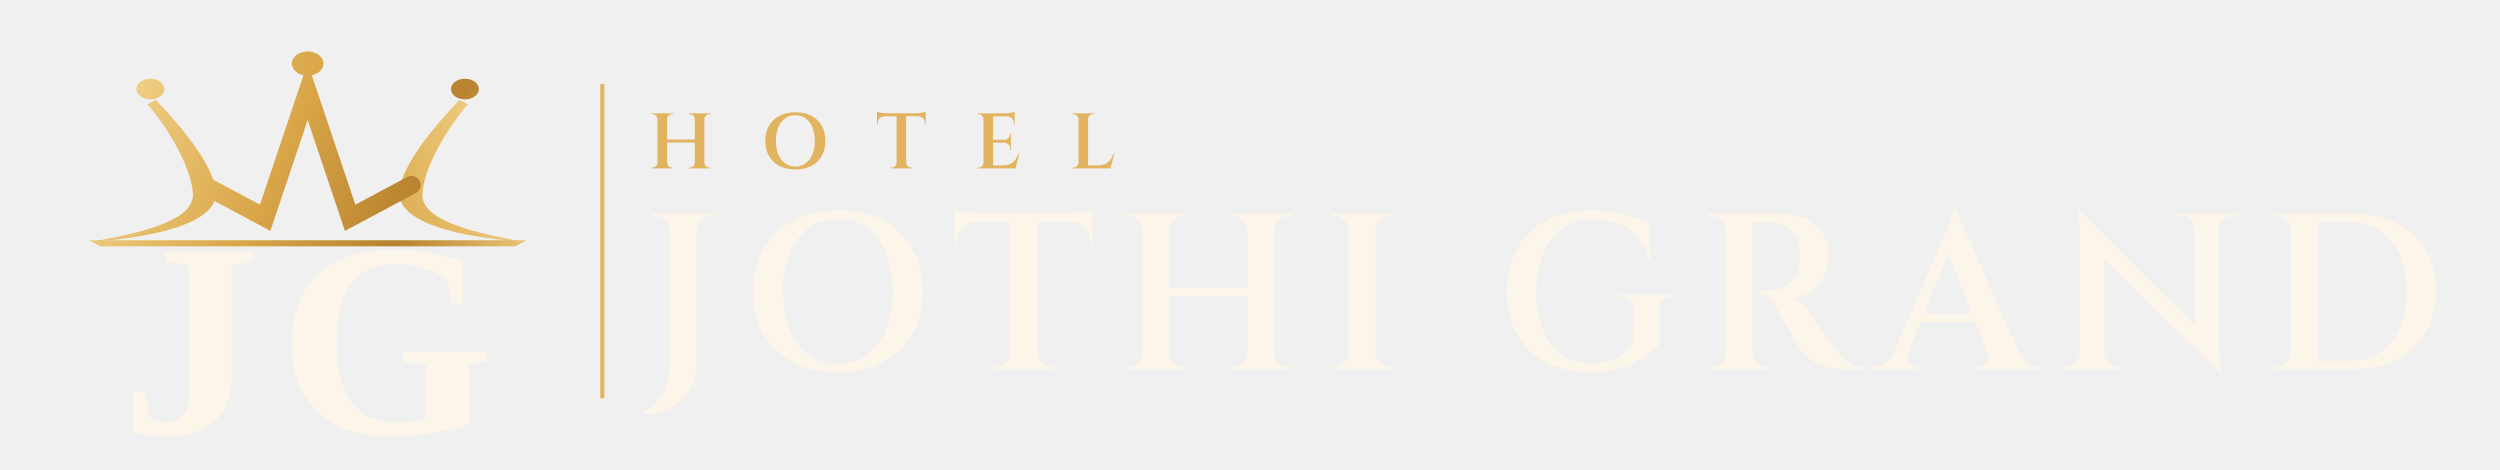
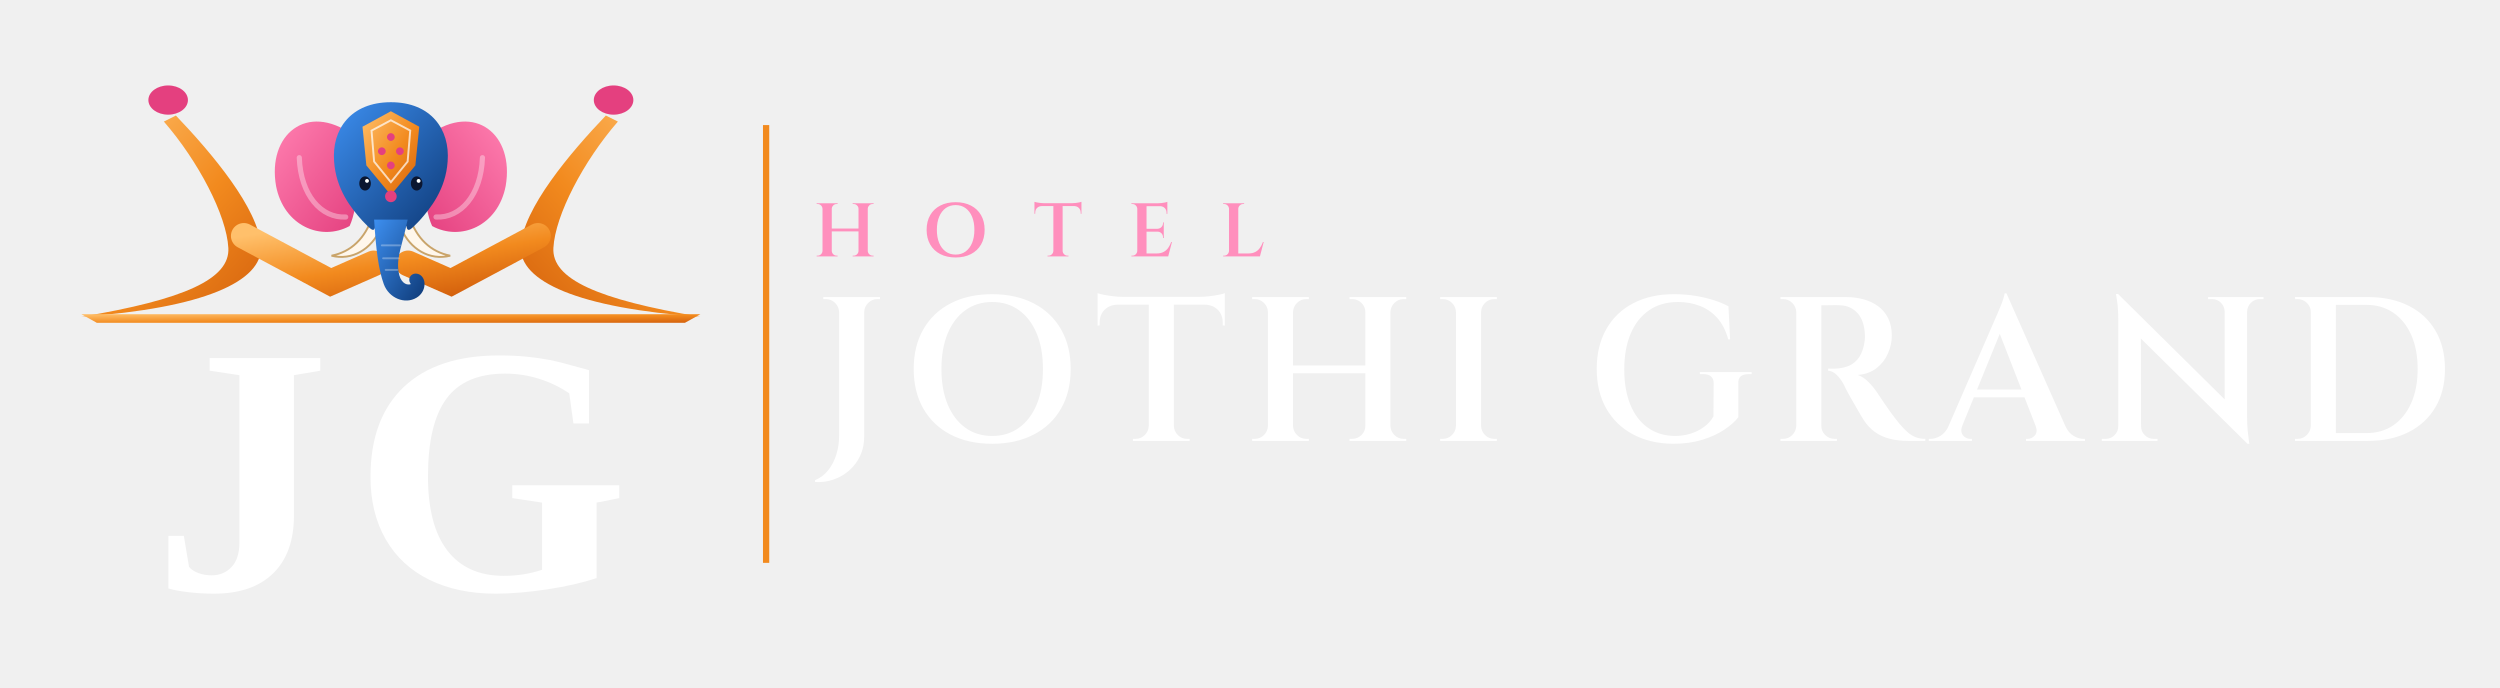
- <svg xmlns="http://www.w3.org/2000/svg" viewBox="0 0 1544 290" width="1544" height="290">
+ <svg xmlns="http://www.w3.org/2000/svg" viewBox="0 0 1599 440" width="1599" height="440">
  <defs>
-     <linearGradient id="gold" gradientUnits="userSpaceOnUse" x1="40" y1="20" x2="760" y2="340">
-       <stop offset="0" stop-color="#f7dc98" />
-       <stop offset=".45" stop-color="#d9a648" />
-       <stop offset=".75" stop-color="#b8822e" />
-       <stop offset="1" stop-color="#e9c578" />
+     <linearGradient id="og" x1="0" y1="0" x2="1" y2="1">
+       <stop offset="0" stop-color="#ffc06b" />
+       <stop offset=".55" stop-color="#f28a1e" />
+       <stop offset="1" stop-color="#d4610d" />
+     </linearGradient>
+     <linearGradient id="pg" x1="0" y1="0" x2="1" y2="1">
+       <stop offset="0" stop-color="#ff7fb0" />
+       <stop offset="1" stop-color="#e4407f" />
+     </linearGradient>
+     <linearGradient id="bg" x1="0" y1="0" x2="1" y2="1">
+       <stop offset="0" stop-color="#3d8ff0" />
+       <stop offset="1" stop-color="#0e3a78" />
+     </linearGradient>
+     <linearGradient id="gold" x1="0" y1="0" x2="1" y2="1">
+       <stop offset="0" stop-color="#fbe3a6" />
+       <stop offset=".5" stop-color="#e0ad4f" />
+       <stop offset="1" stop-color="#b9822c" />
    </linearGradient>
  </defs>
-   <g transform="translate(40 25) scale(.375)">
-     <g fill="url(#gold)">
-       <path d="M150 98C192 142 246 206 249 250C251 291 182 322 40 332C160 312 213 288 211 252C209 214 176 151 136 105Z" />
-       <path d="M150 98C192 142 246 206 249 250C251 291 182 322 40 332C160 312 213 288 211 252C209 214 176 151 136 105Z" transform="translate(800 0) scale(-1 1)" />
-       <path d="M229 238L330 292L400 84L470 292L571 238" fill="none" stroke="url(#gold)" stroke-width="30" stroke-linejoin="miter" stroke-miterlimit="12" stroke-linecap="round" />
-       <ellipse cx="141" cy="80" rx="23" ry="17" />
-       <ellipse cx="659" cy="80" rx="23" ry="17" />
-       <ellipse cx="400" cy="38" rx="26" ry="20" />
-       <path d="M40 329L760 329L742 339L58 339Z" />
+   <g transform="translate(30 20) scale(.55)">
+     <g>
+       <path d="M150 98C192 142 246 206 249 250C251 291 182 322 40 332C160 312 213 288 211 252C209 214 176 151 136 105Z" fill="url(#og)" />
+       <path d="M150 98C192 142 246 206 249 250C251 291 182 322 40 332C160 312 213 288 211 252C209 214 176 151 136 105Z" transform="translate(800 0) scale(-1 1)" fill="url(#og)" />
+       <path d="M229 238L330 292L380 270M420 270L470 292L571 238" fill="none" stroke="url(#og)" stroke-width="30" stroke-linejoin="miter" stroke-miterlimit="12" stroke-linecap="round" />
+       <ellipse cx="141" cy="80" rx="23" ry="17" fill="#e4407f" />
+       <ellipse cx="659" cy="80" rx="23" ry="17" fill="#e4407f" />
+       <path d="M40 329L760 329L742 339L58 339Z" fill="url(#og)" />
    </g>
-     <path d="M112.081 22.148 73.602 16.331V0.0H216.555V16.331L182.55 22.148V203.356Q182.55 251.902 155.705 278.188Q128.859 304.474 79.195 304.474Q62.416 304.474 46.197 302.573Q29.978 300.671 20.358 297.763V229.754H40.268L46.98 269.799Q51.23 274.944 59.06 277.852Q66.89 280.761 76.286 280.761Q91.723 280.761 101.902 270.022Q112.081 259.284 112.081 238.255ZM573.624 284.34Q545.884 293.512 509.195 298.993Q472.506 304.474 443.199 304.474Q394.206 304.474 357.629 286.577Q321.051 268.68 301.253 234.452Q281.454 200.224 281.454 153.468Q281.454 78.076 324.519 37.36Q367.584 -3.356 447.45 -3.356Q466.913 -3.356 482.908 -1.79Q498.904 -0.224 512.774 2.461Q526.644 5.145 563.781 15.66V84.564H543.647L538.277 45.638Q520.604 33.557 499.351 26.846Q478.098 20.134 455.503 20.134Q403.378 20.134 379.553 52.573Q355.727 85.011 355.727 153.02Q355.727 216.331 380.895 248.881Q406.063 281.432 453.714 281.432Q479.664 281.432 503.154 273.602V186.801L464.676 180.984V164.43H602.931V180.984L573.624 186.801Z" fill="#fbf5ea" transform="translate(92.3 348)" />
+     <g transform="translate(250 30) scale(.75)">
+       <g>
+         <path d="M140 120C70 70 8 120 22 200C34 262 92 286 136 262C150 232 152 170 140 120Z" fill="url(#pg)" />
+         <path d="M140 120C70 70 8 120 22 200C34 262 92 286 136 262C150 232 152 170 140 120Z" transform="translate(400 0) scale(-1 1)" fill="url(#pg)" />
+         <path d="M58 156C60 214 92 250 130 248" fill="none" stroke="#fff" stroke-opacity=".35" stroke-width="8" stroke-linecap="round" />
+         <path d="M342 156C340 214 308 250 270 248" fill="none" stroke="#fff" stroke-opacity=".35" stroke-width="8" stroke-linecap="round" />
+         <path d="M172 246C160 282 138 302 108 308C140 316 170 298 184 266Z" fill="#fff7ec" stroke="#c9a46a" stroke-width="3" />
+         <path d="M228 246C240 282 262 302 292 308C260 316 230 298 216 266Z" fill="#fff7ec" stroke="#c9a46a" stroke-width="3" />
+         <path d="M200 70C262 70 292 112 288 162C285 205 262 234 244 254C232 266 226 274 224 262L176 262C174 274 168 266 156 254C138 234 115 205 112 162C108 112 138 70 200 70Z" fill="url(#bg)" />
+         <path d="M174 252C177 300 181 330 189 352C197 374 222 384 240 373C255 364 256 343 244 337C233 332 224 343 231 352C223 355 214 348 212 333C208 310 219 288 226 252Z" fill="url(#bg)" />
+         <path d="M186 292h28M188 312h24M192 330h18" stroke="#fff" stroke-opacity=".3" stroke-width="3" stroke-linecap="round" />
+         <path d="M200 84L244 108L238 168L200 214L162 168L156 108Z" fill="url(#og)" />
+         <path d="M200 98L230 114L226 162L200 194L174 162L170 114Z" fill="none" stroke="#fff" stroke-opacity=".7" stroke-width="3" />
+         <circle cx="200" cy="124" r="6" fill="#e4407f" />
+         <circle cx="186" cy="146" r="6" fill="#e4407f" />
+         <circle cx="214" cy="146" r="6" fill="#e4407f" />
+         <circle cx="200" cy="168" r="6" fill="#e4407f" />
+         <circle cx="200" cy="216" r="9" fill="#e4407f" />
+         <ellipse cx="160" cy="196" rx="9" ry="11" fill="#0b1630" />
+         <ellipse cx="240" cy="196" rx="9" ry="11" fill="#0b1630" />
+         <circle cx="163" cy="192" r="3" fill="#fff" />
+         <circle cx="243" cy="192" r="3" fill="#fff" />
+       </g>
+     </g>
+     <path d="M100.872 19.933 66.242 14.698V0.0H194.899V14.698L164.295 19.933V183.02Q164.295 226.711 140.134 250.369Q115.973 274.027 71.275 274.027Q56.174 274.027 41.577 272.315Q26.98 270.604 18.322 267.987V206.779H36.242L42.282 242.819Q46.107 247.45 53.154 250.067Q60.201 252.685 68.658 252.685Q82.55 252.685 91.711 243.02Q100.872 233.356 100.872 214.43ZM516.262 255.906Q491.295 264.161 458.275 269.094Q425.255 274.027 398.879 274.027Q354.785 274.027 321.866 257.919Q288.946 241.812 271.128 211.007Q253.309 180.201 253.309 138.121Q253.309 70.268 292.067 33.624Q330.826 -3.02 402.705 -3.02Q420.221 -3.02 434.617 -1.611Q449.013 -0.201 461.497 2.215Q473.98 4.631 507.403 14.094V76.107H489.282L484.45 41.074Q468.544 30.201 449.416 24.161Q430.289 18.121 409.953 18.121Q363.04 18.121 341.597 47.315Q320.154 76.51 320.154 137.718Q320.154 194.698 342.805 223.993Q365.456 253.289 408.342 253.289Q431.698 253.289 452.839 246.242V168.121L418.208 162.886V147.987H542.638V162.886L516.262 168.121Z" fill="#ffffff" transform="translate(123.0 380)" />
  </g>
-   <path d="M372 52V246" stroke="#e2b45f" stroke-width="2.5" />
-   <path d="M35.02 0.0V34.0H29.094V0.0ZM11.997 0.0V34.0H6.071V0.0ZM29.531 16.174V18.02H11.511V16.174ZM6.217 30.454V34.0H2.331V33.514Q2.331 33.514 2.647 33.514Q2.963 33.514 2.963 33.514Q4.226 33.514 5.124 32.616Q6.023 31.717 6.071 30.454ZM6.217 3.546H6.071Q6.023 2.283 5.124 1.384Q4.226 0.486 2.963 0.486Q2.963 0.486 2.647 0.486Q2.331 0.486 2.331 0.486V0.0H6.217ZM11.851 30.454H11.997Q12.046 31.717 12.944 32.616Q13.843 33.514 15.106 33.514Q15.106 33.514 15.397 33.514Q15.689 33.514 15.737 33.514V34.0H11.851ZM11.851 3.546V0.0H15.737V0.486Q15.689 0.486 15.397 0.486Q15.106 0.486 15.106 0.486Q13.843 0.486 12.944 1.384Q12.046 2.283 11.997 3.546ZM29.24 30.454V34.0H25.354V33.514Q25.403 33.514 25.694 33.514Q25.986 33.514 25.986 33.514Q27.249 33.514 28.171 32.616Q29.094 31.717 29.094 30.454ZM29.24 3.546H29.094Q29.094 2.283 28.171 1.384Q27.249 0.486 25.986 0.486Q25.986 0.486 25.694 0.486Q25.403 0.486 25.354 0.486V0.0H29.24ZM34.874 30.454H35.02Q35.069 31.717 35.967 32.616Q36.866 33.514 38.129 33.514Q38.129 33.514 38.444 33.514Q38.76 33.514 38.76 33.514V34.0H34.874ZM34.874 3.546V0.0H38.76V0.486Q38.76 0.486 38.444 0.486Q38.129 0.486 38.129 0.486Q36.866 0.486 35.967 1.384Q35.069 2.283 35.02 3.546ZM91.217 -0.68Q96.803 -0.68 101.004 1.481Q105.206 3.643 107.489 7.626Q109.771 11.609 109.771 17.0Q109.771 22.391 107.489 26.374Q105.206 30.357 101.004 32.519Q96.803 34.68 91.217 34.68Q85.583 34.68 81.406 32.519Q77.229 30.357 74.946 26.374Q72.663 22.391 72.663 17.0Q72.663 11.609 74.946 7.626Q77.229 3.643 81.406 1.481Q85.583 -0.68 91.217 -0.68ZM91.217 32.834Q94.86 32.834 97.556 30.891Q100.251 28.949 101.733 25.403Q103.214 21.857 103.214 17.0Q103.214 12.143 101.733 8.597Q100.251 5.051 97.556 3.109Q94.86 1.166 91.217 1.166Q87.574 1.166 84.879 3.109Q82.183 5.051 80.701 8.597Q79.22 12.143 79.22 17.0Q79.22 21.857 80.701 25.403Q82.183 28.949 84.879 30.891Q87.574 32.834 91.217 32.834ZM159.654 0.146V34.0H153.729V0.146ZM171.7 -0.049V1.797H141.634V-0.049ZM171.7 1.651V6.751L171.214 6.703V6.071Q171.214 4.177 170.049 3.011Q168.883 1.846 166.989 1.797V1.651ZM171.7 -0.923V0.486L165.774 -0.049Q166.843 -0.049 168.033 -0.194Q169.223 -0.34 170.243 -0.534Q171.263 -0.729 171.7 -0.923ZM153.874 30.454V34.0H149.989V33.514Q149.989 33.514 150.304 33.514Q150.62 33.514 150.62 33.514Q151.883 33.514 152.781 32.616Q153.68 31.717 153.729 30.454ZM159.509 30.454H159.654Q159.703 31.717 160.601 32.616Q161.5 33.514 162.763 33.514Q162.763 33.514 163.079 33.514Q163.394 33.514 163.394 33.514V34.0H159.509ZM146.346 1.651V1.797Q144.451 1.846 143.286 3.011Q142.12 4.177 142.12 6.071V6.703L141.634 6.751V1.651ZM141.634 -0.923Q142.12 -0.729 143.116 -0.534Q144.111 -0.34 145.326 -0.194Q146.54 -0.049 147.56 -0.049L141.634 0.486ZM213.326 0.0V34.0H207.4V0.0ZM226.197 32.106 227.023 34.0H213.18V32.106ZM224.351 16.32V18.166H213.18V16.32ZM226.634 0.0V1.894H213.18V0.0ZM229.597 24.771 227.169 34.0H218.086L219.834 32.106Q222.311 32.106 224.109 31.207Q225.906 30.309 227.12 28.633Q228.334 26.957 229.111 24.771ZM224.351 18.069V22.246H223.866V21.711Q223.866 20.206 222.846 19.186Q221.826 18.166 220.32 18.166V18.069ZM224.351 12.24V16.417H220.32V16.32Q221.826 16.271 222.846 15.251Q223.866 14.231 223.866 12.726V12.24ZM226.634 1.749V6.8H226.149V6.12Q226.149 4.274 224.983 3.084Q223.817 1.894 221.874 1.846V1.749ZM226.634 -0.874V0.534L220.709 0.0Q221.777 0.0 222.967 -0.146Q224.157 -0.291 225.177 -0.486Q226.197 -0.68 226.634 -0.874ZM207.546 30.454V34.0H203.66V33.514Q203.66 33.514 203.976 33.514Q204.291 33.514 204.291 33.514Q205.554 33.514 206.453 32.616Q207.351 31.717 207.4 30.454ZM207.546 3.546H207.4Q207.351 2.283 206.453 1.384Q205.554 0.486 204.291 0.486Q204.291 0.486 203.976 0.486Q203.66 0.486 203.66 0.486V0.0H207.546ZM272.0 0.0V34.0H266.074V0.0ZM284.871 32.106 285.697 34.0H271.854V32.106ZM288.271 24.771 285.843 34.0H276.76L278.509 32.106Q280.986 32.106 282.783 31.207Q284.58 30.309 285.794 28.633Q287.009 26.957 287.786 24.771ZM266.22 30.454V34.0H262.334V33.514Q262.334 33.514 262.65 33.514Q262.966 33.514 262.966 33.514Q264.229 33.514 265.127 32.616Q266.026 31.717 266.074 30.454ZM266.22 3.546H266.074Q266.026 2.283 265.127 1.384Q264.229 0.486 262.966 0.486Q262.966 0.486 262.65 0.486Q262.334 0.486 262.334 0.486V0.0H266.22ZM271.854 3.546V0.0H275.74V0.486Q275.691 0.486 275.4 0.486Q275.109 0.486 275.109 0.486Q273.846 0.486 272.947 1.384Q272.049 2.283 272.0 3.546Z" fill="#e2b45f" transform="translate(400 70)" />
-   <path d="M34.149 0.0V93.257Q34.149 100.251 31.474 105.943Q28.8 111.634 24.206 115.68Q19.611 119.726 13.714 121.783Q7.817 123.84 1.371 123.429V122.194Q6.72 120.0 10.286 115.406Q13.851 110.811 15.634 104.914Q17.417 99.017 17.417 92.846V0.0ZM17.829 10.011H17.417Q17.28 6.446 14.743 3.909Q12.206 1.371 8.64 1.371Q8.64 1.371 7.749 1.371Q6.857 1.371 6.857 1.371V0.0H17.829ZM33.737 10.011V0.0H44.709V1.371Q44.709 1.371 43.817 1.371Q42.926 1.371 42.926 1.371Q39.36 1.371 36.823 3.909Q34.286 6.446 34.149 10.011ZM121.509 -1.92Q137.28 -1.92 149.143 4.183Q161.006 10.286 167.451 21.531Q173.897 32.777 173.897 48.0Q173.897 63.223 167.451 74.469Q161.006 85.714 149.143 91.817Q137.28 97.92 121.509 97.92Q105.6 97.92 93.806 91.817Q82.011 85.714 75.566 74.469Q69.12 63.223 69.12 48.0Q69.12 32.777 75.566 21.531Q82.011 10.286 93.806 4.183Q105.6 -1.92 121.509 -1.92ZM121.509 92.709Q131.794 92.709 139.406 87.223Q147.017 81.737 151.2 71.726Q155.383 61.714 155.383 48.0Q155.383 34.286 151.2 24.274Q147.017 14.263 139.406 8.777Q131.794 3.291 121.509 3.291Q111.223 3.291 103.611 8.777Q96.0 14.263 91.817 24.274Q87.634 34.286 87.634 48.0Q87.634 61.714 91.817 71.726Q96.0 81.737 103.611 87.223Q111.223 92.709 121.509 92.709ZM244.663 0.411V96.0H227.931V0.411ZM278.674 -0.137V5.074H193.783V-0.137ZM278.674 4.663V19.063L277.303 18.926V17.143Q277.303 11.794 274.011 8.503Q270.72 5.211 265.371 5.074V4.663ZM278.674 -2.606V1.371L261.943 -0.137Q264.96 -0.137 268.32 -0.549Q271.68 -0.96 274.56 -1.509Q277.44 -2.057 278.674 -2.606ZM228.343 85.989V96.0H217.371V94.629Q217.371 94.629 218.263 94.629Q219.154 94.629 219.154 94.629Q222.72 94.629 225.257 92.091Q227.794 89.554 227.931 85.989ZM244.251 85.989H244.663Q244.8 89.554 247.337 92.091Q249.874 94.629 253.44 94.629Q253.44 94.629 254.331 94.629Q255.223 94.629 255.223 94.629V96.0H244.251ZM207.086 4.663V5.074Q201.737 5.211 198.446 8.503Q195.154 11.794 195.154 17.143V18.926L193.783 19.063V4.663ZM193.783 -2.606Q195.154 -2.057 197.966 -1.509Q200.777 -0.96 204.206 -0.549Q207.634 -0.137 210.514 -0.137L193.783 1.371ZM391.131 0.0V96.0H374.4V0.0ZM326.126 0.0V96.0H309.394V0.0ZM375.634 45.669V50.88H324.754V45.669ZM309.806 85.989V96.0H298.834V94.629Q298.834 94.629 299.726 94.629Q300.617 94.629 300.617 94.629Q304.183 94.629 306.72 92.091Q309.257 89.554 309.394 85.989ZM309.806 10.011H309.394Q309.257 6.446 306.72 3.909Q304.183 1.371 300.617 1.371Q300.617 1.371 299.726 1.371Q298.834 1.371 298.834 1.371V0.0H309.806ZM325.714 85.989H326.126Q326.263 89.554 328.8 92.091Q331.337 94.629 334.903 94.629Q334.903 94.629 335.726 94.629Q336.549 94.629 336.686 94.629V96.0H325.714ZM325.714 10.011V0.0H336.686V1.371Q336.549 1.371 335.726 1.371Q334.903 1.371 334.903 1.371Q331.337 1.371 328.8 3.909Q326.263 6.446 326.126 10.011ZM374.811 85.989V96.0H363.84V94.629Q363.977 94.629 364.8 94.629Q365.623 94.629 365.623 94.629Q369.189 94.629 371.794 92.091Q374.4 89.554 374.4 85.989ZM374.811 10.011H374.4Q374.4 6.446 371.794 3.909Q369.189 1.371 365.623 1.371Q365.623 1.371 364.8 1.371Q363.977 1.371 363.84 1.371V0.0H374.811ZM390.72 85.989H391.131Q391.269 89.554 393.806 92.091Q396.343 94.629 399.909 94.629Q399.909 94.629 400.8 94.629Q401.691 94.629 401.691 94.629V96.0H390.72ZM390.72 10.011V0.0H401.691V1.371Q401.691 1.371 400.8 1.371Q399.909 1.371 399.909 1.371Q396.343 1.371 393.806 3.909Q391.269 6.446 391.131 10.011ZM453.531 0.0V96.0H436.8V0.0ZM437.211 85.989V96.0H426.24V94.629Q426.24 94.629 427.131 94.629Q428.023 94.629 428.023 94.629Q431.589 94.629 434.126 92.091Q436.663 89.554 436.8 85.989ZM437.211 10.011H436.8Q436.663 6.446 434.126 3.909Q431.589 1.371 428.023 1.371Q428.023 1.371 427.131 1.371Q426.24 1.371 426.24 1.371V0.0H437.211ZM453.12 85.989H453.531Q453.669 89.554 456.206 92.091Q458.743 94.629 462.309 94.629Q462.309 94.629 463.131 94.629Q463.954 94.629 464.091 94.629V96.0H453.12ZM453.12 10.011V0.0H464.091V1.371Q463.954 1.371 463.131 1.371Q462.309 1.371 462.309 1.371Q458.743 1.371 456.206 3.909Q453.669 6.446 453.531 10.011ZM629.074 57.6V80.229Q625.92 84.343 619.817 88.457Q613.714 92.571 605.074 95.246Q596.434 97.92 585.463 97.92Q570.377 97.783 558.857 91.68Q547.337 85.577 540.96 74.4Q534.583 63.223 534.583 47.863Q534.583 32.777 540.891 21.531Q547.2 10.286 558.857 4.183Q570.514 -1.92 586.011 -1.92Q593.554 -1.92 600.343 -0.823Q607.131 0.274 612.823 2.126Q618.514 3.977 622.491 6.171L623.589 28.251H622.354Q619.886 19.337 615.017 13.92Q610.149 8.503 603.429 5.897Q596.709 3.291 588.891 3.291Q577.509 3.291 569.486 8.846Q561.463 14.4 557.211 24.48Q552.96 34.56 552.96 48.411Q552.96 61.851 557.006 71.794Q561.051 81.737 568.663 87.154Q576.274 92.571 586.697 92.709Q592.183 92.709 597.12 91.2Q602.057 89.691 606.103 86.743Q610.149 83.794 612.48 79.68L612.617 57.6Q612.617 51.429 605.623 51.429H603.429V50.057H637.989V51.429H635.931Q628.8 51.429 629.074 57.6ZM684.617 0.0H702.857Q709.029 0.0 714.583 1.509Q720.137 3.017 724.389 6.171Q728.64 9.326 731.04 14.194Q733.44 19.063 733.44 25.783Q733.44 31.817 730.834 37.714Q728.229 43.611 723.154 47.52Q718.08 51.429 710.674 51.977Q714.377 53.211 717.737 56.571Q721.097 59.931 723.291 63.223Q723.429 63.36 725.006 65.76Q726.583 68.16 728.914 71.589Q731.246 75.017 733.783 78.446Q736.32 81.874 738.24 84.206Q741.257 87.771 743.794 90.034Q746.331 92.297 749.211 93.463Q752.091 94.629 755.794 94.629V96.0H744.411Q737.28 96.0 731.726 94.491Q726.171 92.983 722.057 89.966Q717.943 86.949 714.926 82.423Q714.103 81.189 712.594 78.651Q711.086 76.114 709.303 72.96Q707.52 69.806 705.806 66.857Q704.091 63.909 702.926 61.577Q701.76 59.246 701.349 58.286Q699.154 54.309 696.549 51.84Q693.943 49.371 690.926 49.097V47.726Q691.2 47.726 692.709 47.794Q694.217 47.863 696.137 47.726Q699.84 47.589 703.611 46.354Q707.383 45.12 710.4 41.76Q713.417 38.4 714.789 32.366Q715.063 31.131 715.337 29.211Q715.611 27.291 715.474 25.234Q715.063 15.634 710.537 10.697Q706.011 5.76 699.017 5.486Q696.411 5.349 693.531 5.417Q690.651 5.486 688.526 5.486Q686.4 5.486 685.989 5.486Q685.989 5.349 685.646 3.977Q685.303 2.606 684.96 1.303Q684.617 0.0 684.617 0.0ZM686.4 0.0V96.0H669.669V0.0ZM670.08 85.989V96.0H659.109V94.629Q659.246 94.629 660 94.629Q660.754 94.629 660.891 94.629Q664.457 94.629 666.994 92.091Q669.531 89.554 669.669 85.989ZM670.08 10.011H669.669Q669.531 6.446 666.994 3.909Q664.457 1.371 660.891 1.371Q660.754 1.371 660 1.371Q659.246 1.371 659.109 1.371V0.0H670.08ZM685.989 85.989H686.4Q686.4 89.554 689.006 92.091Q691.611 94.629 695.177 94.629Q695.314 94.629 696.069 94.629Q696.823 94.629 696.823 94.629V96.0H685.989ZM811.886 -2.469 855.223 95.177H834.926L805.44 19.474ZM782.4 85.989Q781.303 88.731 781.989 90.651Q782.674 92.571 784.32 93.6Q785.966 94.629 787.611 94.629H788.846V96.0H760.046V94.629Q760.046 94.629 760.663 94.629Q761.28 94.629 761.28 94.629Q764.434 94.629 767.794 92.64Q771.154 90.651 773.349 85.989ZM811.886 -2.469 812.571 11.931 778.423 95.589H769.097L804.48 14.263Q804.754 13.714 805.646 11.589Q806.537 9.463 807.703 6.72Q808.869 3.977 809.691 1.44Q810.514 -1.097 810.651 -2.469ZM827.931 61.714V66.926H786.651V61.714ZM831.36 85.989H851.109Q853.303 90.651 856.663 92.64Q860.023 94.629 863.177 94.629Q863.177 94.629 863.726 94.629Q864.274 94.629 864.274 94.629V96.0H824.914V94.629H826.149Q828.754 94.629 830.811 92.366Q832.869 90.103 831.36 85.989ZM888.274 -2.057 973.166 81.874 974.674 97.92 889.783 14.126ZM888.823 86.263V96.0H877.44V94.629Q877.44 94.629 878.674 94.629Q879.909 94.629 880.046 94.629Q883.474 94.629 885.943 92.16Q888.411 89.691 888.411 86.263ZM903.634 86.263Q903.634 89.691 906.103 92.16Q908.571 94.629 912 94.629Q912.137 94.629 913.371 94.629Q914.606 94.629 914.606 94.629V96.0H903.223V86.263ZM888.274 -2.057 903.497 14.537 903.634 96.0H888.411V15.086Q888.411 7.68 887.657 2.811Q886.903 -2.057 886.903 -2.057ZM974.4 0.0V80.366Q974.4 85.303 974.811 89.28Q975.223 93.257 975.566 95.589Q975.909 97.92 975.909 97.92H974.674L959.451 80.777V0.0ZM985.371 0.0V1.371Q985.371 1.371 984.137 1.371Q982.903 1.371 982.903 1.371Q979.474 1.371 977.006 3.771Q974.537 6.171 974.4 9.737H973.989V0.0ZM948.343 0.0H959.726V9.737H959.451Q959.314 6.171 956.914 3.771Q954.514 1.371 950.949 1.371Q950.949 1.371 949.714 1.371Q948.48 1.371 948.343 1.371ZM1056.96 0.0Q1072.594 0.0 1084.183 5.829Q1095.771 11.657 1102.08 22.491Q1108.389 33.326 1108.389 48.0Q1108.389 62.674 1102.08 73.44Q1095.771 84.206 1084.183 90.103Q1072.594 96.0 1056.96 96.0H1025.417L1025.28 90.789Q1027.886 90.789 1031.794 90.789Q1035.703 90.789 1039.886 90.789Q1044.069 90.789 1047.703 90.789Q1051.337 90.789 1053.6 90.789Q1055.863 90.789 1055.863 90.789Q1066.423 90.789 1074.034 85.509Q1081.646 80.229 1085.897 70.629Q1090.149 61.029 1090.149 48.0Q1090.149 34.971 1085.897 25.371Q1081.646 15.771 1073.966 10.491Q1066.286 5.211 1055.863 5.211Q1055.863 5.211 1053.463 5.211Q1051.063 5.211 1047.291 5.211Q1043.52 5.211 1039.131 5.211Q1034.743 5.211 1030.697 5.211Q1026.651 5.211 1023.909 5.211V0.0ZM1035.566 0.0V96.0H1018.834V0.0ZM1019.246 85.989V96.0H1008.274V94.629Q1008.274 94.629 1009.166 94.629Q1010.057 94.629 1010.057 94.629Q1013.623 94.629 1016.16 92.091Q1018.697 89.554 1018.834 85.989ZM1019.246 10.011H1018.834Q1018.834 6.446 1016.229 3.909Q1013.623 1.371 1010.057 1.371Q1010.057 1.371 1009.234 1.371Q1008.411 1.371 1008.411 1.371L1008.274 0.0H1019.246Z" fill="#fbf5ea" transform="translate(396 132)" />
+   <path d="M490 80V360" stroke="#f28a1e" stroke-width="4" />
+   <path d="M35.02 0.0V34.0H29.094V0.0ZM11.997 0.0V34.0H6.071V0.0ZM29.531 16.174V18.02H11.511V16.174ZM6.217 30.454V34.0H2.331V33.514Q2.331 33.514 2.647 33.514Q2.963 33.514 2.963 33.514Q4.226 33.514 5.124 32.616Q6.023 31.717 6.071 30.454ZM6.217 3.546H6.071Q6.023 2.283 5.124 1.384Q4.226 0.486 2.963 0.486Q2.963 0.486 2.647 0.486Q2.331 0.486 2.331 0.486V0.0H6.217ZM11.851 30.454H11.997Q12.046 31.717 12.944 32.616Q13.843 33.514 15.106 33.514Q15.106 33.514 15.397 33.514Q15.689 33.514 15.737 33.514V34.0H11.851ZM11.851 3.546V0.0H15.737V0.486Q15.689 0.486 15.397 0.486Q15.106 0.486 15.106 0.486Q13.843 0.486 12.944 1.384Q12.046 2.283 11.997 3.546ZM29.24 30.454V34.0H25.354V33.514Q25.403 33.514 25.694 33.514Q25.986 33.514 25.986 33.514Q27.249 33.514 28.171 32.616Q29.094 31.717 29.094 30.454ZM29.24 3.546H29.094Q29.094 2.283 28.171 1.384Q27.249 0.486 25.986 0.486Q25.986 0.486 25.694 0.486Q25.403 0.486 25.354 0.486V0.0H29.24ZM34.874 30.454H35.02Q35.069 31.717 35.967 32.616Q36.866 33.514 38.129 33.514Q38.129 33.514 38.444 33.514Q38.76 33.514 38.76 33.514V34.0H34.874ZM34.874 3.546V0.0H38.76V0.486Q38.76 0.486 38.444 0.486Q38.129 0.486 38.129 0.486Q36.866 0.486 35.967 1.384Q35.069 2.283 35.02 3.546ZM91.217 -0.68Q96.803 -0.68 101.004 1.481Q105.206 3.643 107.489 7.626Q109.771 11.609 109.771 17.0Q109.771 22.391 107.489 26.374Q105.206 30.357 101.004 32.519Q96.803 34.68 91.217 34.68Q85.583 34.68 81.406 32.519Q77.229 30.357 74.946 26.374Q72.663 22.391 72.663 17.0Q72.663 11.609 74.946 7.626Q77.229 3.643 81.406 1.481Q85.583 -0.68 91.217 -0.68ZM91.217 32.834Q94.86 32.834 97.556 30.891Q100.251 28.949 101.733 25.403Q103.214 21.857 103.214 17.0Q103.214 12.143 101.733 8.597Q100.251 5.051 97.556 3.109Q94.86 1.166 91.217 1.166Q87.574 1.166 84.879 3.109Q82.183 5.051 80.701 8.597Q79.22 12.143 79.22 17.0Q79.22 21.857 80.701 25.403Q82.183 28.949 84.879 30.891Q87.574 32.834 91.217 32.834ZM159.654 0.146V34.0H153.729V0.146ZM171.7 -0.049V1.797H141.634V-0.049ZM171.7 1.651V6.751L171.214 6.703V6.071Q171.214 4.177 170.049 3.011Q168.883 1.846 166.989 1.797V1.651ZM171.7 -0.923V0.486L165.774 -0.049Q166.843 -0.049 168.033 -0.194Q169.223 -0.34 170.243 -0.534Q171.263 -0.729 171.7 -0.923ZM153.874 30.454V34.0H149.989V33.514Q149.989 33.514 150.304 33.514Q150.62 33.514 150.62 33.514Q151.883 33.514 152.781 32.616Q153.68 31.717 153.729 30.454ZM159.509 30.454H159.654Q159.703 31.717 160.601 32.616Q161.5 33.514 162.763 33.514Q162.763 33.514 163.079 33.514Q163.394 33.514 163.394 33.514V34.0H159.509ZM146.346 1.651V1.797Q144.451 1.846 143.286 3.011Q142.12 4.177 142.12 6.071V6.703L141.634 6.751V1.651ZM141.634 -0.923Q142.12 -0.729 143.116 -0.534Q144.111 -0.34 145.326 -0.194Q146.54 -0.049 147.56 -0.049L141.634 0.486ZM213.326 0.0V34.0H207.4V0.0ZM226.197 32.106 227.023 34.0H213.18V32.106ZM224.351 16.32V18.166H213.18V16.32ZM226.634 0.0V1.894H213.18V0.0ZM229.597 24.771 227.169 34.0H218.086L219.834 32.106Q222.311 32.106 224.109 31.207Q225.906 30.309 227.12 28.633Q228.334 26.957 229.111 24.771ZM224.351 18.069V22.246H223.866V21.711Q223.866 20.206 222.846 19.186Q221.826 18.166 220.32 18.166V18.069ZM224.351 12.24V16.417H220.32V16.32Q221.826 16.271 222.846 15.251Q223.866 14.231 223.866 12.726V12.24ZM226.634 1.749V6.8H226.149V6.12Q226.149 4.274 224.983 3.084Q223.817 1.894 221.874 1.846V1.749ZM226.634 -0.874V0.534L220.709 0.0Q221.777 0.0 222.967 -0.146Q224.157 -0.291 225.177 -0.486Q226.197 -0.68 226.634 -0.874ZM207.546 30.454V34.0H203.66V33.514Q203.66 33.514 203.976 33.514Q204.291 33.514 204.291 33.514Q205.554 33.514 206.453 32.616Q207.351 31.717 207.4 30.454ZM207.546 3.546H207.4Q207.351 2.283 206.453 1.384Q205.554 0.486 204.291 0.486Q204.291 0.486 203.976 0.486Q203.66 0.486 203.66 0.486V0.0H207.546ZM272.0 0.0V34.0H266.074V0.0ZM284.871 32.106 285.697 34.0H271.854V32.106ZM288.271 24.771 285.843 34.0H276.76L278.509 32.106Q280.986 32.106 282.783 31.207Q284.58 30.309 285.794 28.633Q287.009 26.957 287.786 24.771ZM266.22 30.454V34.0H262.334V33.514Q262.334 33.514 262.65 33.514Q262.966 33.514 262.966 33.514Q264.229 33.514 265.127 32.616Q266.026 31.717 266.074 30.454ZM266.22 3.546H266.074Q266.026 2.283 265.127 1.384Q264.229 0.486 262.966 0.486Q262.966 0.486 262.65 0.486Q262.334 0.486 262.334 0.486V0.0H266.22ZM271.854 3.546V0.0H275.74V0.486Q275.691 0.486 275.4 0.486Q275.109 0.486 275.109 0.486Q273.846 0.486 272.947 1.384Q272.049 2.283 272.0 3.546Z" fill="#ff8fbd" transform="translate(520.0 130)" />
+   <path d="M32.726 0.0V89.371Q32.726 96.074 30.163 101.529Q27.6 106.983 23.197 110.86Q18.794 114.737 13.143 116.709Q7.491 118.68 1.314 118.286V117.103Q6.44 115.0 9.857 110.597Q13.274 106.194 14.983 100.543Q16.691 94.891 16.691 88.977V0.0ZM17.086 9.594H16.691Q16.56 6.177 14.129 3.746Q11.697 1.314 8.28 1.314Q8.28 1.314 7.426 1.314Q6.571 1.314 6.571 1.314V0.0H17.086ZM32.331 9.594V0.0H42.846V1.314Q42.846 1.314 41.991 1.314Q41.137 1.314 41.137 1.314Q37.72 1.314 35.289 3.746Q32.857 6.177 32.726 9.594ZM114.606 -1.84Q129.72 -1.84 141.089 4.009Q152.457 9.857 158.634 20.634Q164.811 31.411 164.811 46.0Q164.811 60.589 158.634 71.366Q152.457 82.143 141.089 87.991Q129.72 93.84 114.606 93.84Q99.36 93.84 88.057 87.991Q76.754 82.143 70.577 71.366Q64.4 60.589 64.4 46.0Q64.4 31.411 70.577 20.634Q76.754 9.857 88.057 4.009Q99.36 -1.84 114.606 -1.84ZM114.606 88.846Q124.463 88.846 131.757 83.589Q139.051 78.331 143.06 68.737Q147.069 59.143 147.069 46.0Q147.069 32.857 143.06 23.263Q139.051 13.669 131.757 8.411Q124.463 3.154 114.606 3.154Q104.749 3.154 97.454 8.411Q90.16 13.669 86.151 23.263Q82.143 32.857 82.143 46.0Q82.143 59.143 86.151 68.737Q90.16 78.331 97.454 83.589Q104.749 88.846 114.606 88.846ZM230.789 0.394V92.0H214.754V0.394ZM263.383 -0.131V4.863H182.029V-0.131ZM263.383 4.469V18.269L262.069 18.137V16.429Q262.069 11.303 258.914 8.149Q255.76 4.994 250.634 4.863V4.469ZM263.383 -2.497V1.314L247.349 -0.131Q250.24 -0.131 253.46 -0.526Q256.68 -0.92 259.44 -1.446Q262.2 -1.971 263.383 -2.497ZM215.149 82.406V92.0H204.634V90.686Q204.634 90.686 205.489 90.686Q206.343 90.686 206.343 90.686Q209.76 90.686 212.191 88.254Q214.623 85.823 214.754 82.406ZM230.394 82.406H230.789Q230.92 85.823 233.351 88.254Q235.783 90.686 239.2 90.686Q239.2 90.686 240.054 90.686Q240.909 90.686 240.909 90.686V92.0H230.394ZM194.777 4.469V4.863Q189.651 4.994 186.497 8.149Q183.343 11.303 183.343 16.429V18.137L182.029 18.269V4.469ZM182.029 -2.497Q183.343 -1.971 186.037 -1.446Q188.731 -0.92 192.017 -0.526Q195.303 -0.131 198.063 -0.131L182.029 1.314ZM369.314 0.0V92.0H353.28V0.0ZM307.017 0.0V92.0H290.983V0.0ZM354.463 43.766V48.76H305.703V43.766ZM291.377 82.406V92.0H280.863V90.686Q280.863 90.686 281.717 90.686Q282.571 90.686 282.571 90.686Q285.989 90.686 288.42 88.254Q290.851 85.823 290.983 82.406ZM291.377 9.594H290.983Q290.851 6.177 288.42 3.746Q285.989 1.314 282.571 1.314Q282.571 1.314 281.717 1.314Q280.863 1.314 280.863 1.314V0.0H291.377ZM306.623 82.406H307.017Q307.149 85.823 309.58 88.254Q312.011 90.686 315.429 90.686Q315.429 90.686 316.217 90.686Q317.006 90.686 317.137 90.686V92.0H306.623ZM306.623 9.594V0.0H317.137V1.314Q317.006 1.314 316.217 1.314Q315.429 1.314 315.429 1.314Q312.011 1.314 309.58 3.746Q307.149 6.177 307.017 9.594ZM353.674 82.406V92.0H343.16V90.686Q343.291 90.686 344.08 90.686Q344.869 90.686 344.869 90.686Q348.286 90.686 350.783 88.254Q353.28 85.823 353.28 82.406ZM353.674 9.594H353.28Q353.28 6.177 350.783 3.746Q348.286 1.314 344.869 1.314Q344.869 1.314 344.08 1.314Q343.291 1.314 343.16 1.314V0.0H353.674ZM368.92 82.406H369.314Q369.446 85.823 371.877 88.254Q374.309 90.686 377.726 90.686Q377.726 90.686 378.58 90.686Q379.434 90.686 379.434 90.686V92.0H368.92ZM368.92 9.594V0.0H379.434V1.314Q379.434 1.314 378.58 1.314Q377.726 1.314 377.726 1.314Q374.309 1.314 371.877 3.746Q369.446 6.177 369.314 9.594ZM427.274 0.0V92.0H411.24V0.0ZM411.634 82.406V92.0H401.12V90.686Q401.12 90.686 401.974 90.686Q402.829 90.686 402.829 90.686Q406.246 90.686 408.677 88.254Q411.109 85.823 411.24 82.406ZM411.634 9.594H411.24Q411.109 6.177 408.677 3.746Q406.246 1.314 402.829 1.314Q402.829 1.314 401.974 1.314Q401.12 1.314 401.12 1.314V0.0H411.634ZM426.88 82.406H427.274Q427.406 85.823 429.837 88.254Q432.269 90.686 435.686 90.686Q435.686 90.686 436.474 90.686Q437.263 90.686 437.394 90.686V92.0H426.88ZM426.88 9.594V0.0H437.394V1.314Q437.263 1.314 436.474 1.314Q435.686 1.314 435.686 1.314Q432.269 1.314 429.837 3.746Q427.406 6.177 427.274 9.594ZM591.823 55.2V76.886Q588.8 80.829 582.951 84.771Q577.103 88.714 568.823 91.277Q560.543 93.84 550.029 93.84Q535.571 93.709 524.531 87.86Q513.491 82.011 507.38 71.3Q501.269 60.589 501.269 45.869Q501.269 31.411 507.314 20.634Q513.36 9.857 524.531 4.009Q535.703 -1.84 550.554 -1.84Q557.783 -1.84 564.289 -0.789Q570.794 0.263 576.249 2.037Q581.703 3.811 585.514 5.914L586.566 27.074H585.383Q583.017 18.531 578.351 13.34Q573.686 8.149 567.246 5.651Q560.806 3.154 553.314 3.154Q542.406 3.154 534.717 8.477Q527.029 13.8 522.954 23.46Q518.88 33.12 518.88 46.394Q518.88 59.274 522.757 68.803Q526.634 78.331 533.929 83.523Q541.223 88.714 551.211 88.846Q556.469 88.846 561.2 87.4Q565.931 85.954 569.809 83.129Q573.686 80.303 575.92 76.36L576.051 55.2Q576.051 49.286 569.349 49.286H567.246V47.971H600.366V49.286H598.394Q591.56 49.286 591.823 55.2ZM643.211 0.0H660.691Q666.606 0.0 671.929 1.446Q677.251 2.891 681.326 5.914Q685.4 8.937 687.7 13.603Q690.0 18.269 690.0 24.709Q690.0 30.491 687.503 36.143Q685.006 41.794 680.143 45.54Q675.28 49.286 668.183 49.811Q671.731 50.994 674.951 54.214Q678.171 57.434 680.274 60.589Q680.406 60.72 681.917 63.02Q683.429 65.32 685.663 68.606Q687.897 71.891 690.329 75.177Q692.76 78.463 694.6 80.697Q697.491 84.114 699.923 86.283Q702.354 88.451 705.114 89.569Q707.874 90.686 711.423 90.686V92.0H700.514Q693.68 92.0 688.357 90.554Q683.034 89.109 679.091 86.217Q675.149 83.326 672.257 78.989Q671.469 77.806 670.023 75.374Q668.577 72.943 666.869 69.92Q665.16 66.897 663.517 64.071Q661.874 61.246 660.757 59.011Q659.64 56.777 659.246 55.857Q657.143 52.046 654.646 49.68Q652.149 47.314 649.257 47.051V45.737Q649.52 45.737 650.966 45.803Q652.411 45.869 654.251 45.737Q657.8 45.606 661.414 44.423Q665.029 43.24 667.92 40.02Q670.811 36.8 672.126 31.017Q672.389 29.834 672.651 27.994Q672.914 26.154 672.783 24.183Q672.389 14.983 668.051 10.251Q663.714 5.52 657.011 5.257Q654.514 5.126 651.754 5.191Q648.994 5.257 646.957 5.257Q644.92 5.257 644.526 5.257Q644.526 5.126 644.197 3.811Q643.869 2.497 643.54 1.249Q643.211 0.0 643.211 0.0ZM644.92 0.0V92.0H628.886V0.0ZM629.28 82.406V92.0H618.766V90.686Q618.897 90.686 619.62 90.686Q620.343 90.686 620.474 90.686Q623.891 90.686 626.323 88.254Q628.754 85.823 628.886 82.406ZM629.28 9.594H628.886Q628.754 6.177 626.323 3.746Q623.891 1.314 620.474 1.314Q620.343 1.314 619.62 1.314Q618.897 1.314 618.766 1.314V0.0H629.28ZM644.526 82.406H644.92Q644.92 85.823 647.417 88.254Q649.914 90.686 653.331 90.686Q653.463 90.686 654.186 90.686Q654.909 90.686 654.909 90.686V92.0H644.526ZM763.337 -2.366 804.869 91.211H785.417L757.16 18.663ZM735.08 82.406Q734.029 85.034 734.686 86.874Q735.343 88.714 736.92 89.7Q738.497 90.686 740.074 90.686H741.257V92.0H713.657V90.686Q713.657 90.686 714.249 90.686Q714.84 90.686 714.84 90.686Q717.863 90.686 721.083 88.78Q724.303 86.874 726.406 82.406ZM763.337 -2.366 763.994 11.434 731.269 91.606H722.331L756.24 13.669Q756.503 13.143 757.357 11.106Q758.211 9.069 759.329 6.44Q760.446 3.811 761.234 1.38Q762.023 -1.051 762.154 -2.366ZM778.714 59.143V64.137H739.154V59.143ZM782.0 82.406H800.926Q803.029 86.874 806.249 88.78Q809.469 90.686 812.491 90.686Q812.491 90.686 813.017 90.686Q813.543 90.686 813.543 90.686V92.0H775.823V90.686H777.006Q779.503 90.686 781.474 88.517Q783.446 86.349 782.0 82.406ZM834.703 -1.971 916.057 78.463 917.503 93.84 836.149 13.537ZM835.229 82.669V92.0H824.32V90.686Q824.32 90.686 825.503 90.686Q826.686 90.686 826.817 90.686Q830.103 90.686 832.469 88.32Q834.834 85.954 834.834 82.669ZM849.423 82.669Q849.423 85.954 851.789 88.32Q854.154 90.686 857.44 90.686Q857.571 90.686 858.754 90.686Q859.937 90.686 859.937 90.686V92.0H849.029V82.669ZM834.703 -1.971 849.291 13.931 849.423 92.0H834.834V14.457Q834.834 7.36 834.111 2.694Q833.389 -1.971 833.389 -1.971ZM917.24 0.0V77.017Q917.24 81.749 917.634 85.56Q918.029 89.371 918.357 91.606Q918.686 93.84 918.686 93.84H917.503L902.914 77.411V0.0ZM927.754 0.0V1.314Q927.754 1.314 926.571 1.314Q925.389 1.314 925.389 1.314Q922.103 1.314 919.737 3.614Q917.371 5.914 917.24 9.331H916.846V0.0ZM892.269 0.0H903.177V9.331H902.914Q902.783 5.914 900.483 3.614Q898.183 1.314 894.766 1.314Q894.766 1.314 893.583 1.314Q892.4 1.314 892.269 1.314ZM994.52 0.0Q1009.503 0.0 1020.609 5.586Q1031.714 11.171 1037.76 21.554Q1043.806 31.937 1043.806 46.0Q1043.806 60.063 1037.76 70.38Q1031.714 80.697 1020.609 86.349Q1009.503 92.0 994.52 92.0H964.291L964.16 87.006Q966.657 87.006 970.403 87.006Q974.149 87.006 978.157 87.006Q982.166 87.006 985.649 87.006Q989.131 87.006 991.3 87.006Q993.469 87.006 993.469 87.006Q1003.589 87.006 1010.883 81.946Q1018.177 76.886 1022.251 67.686Q1026.326 58.486 1026.326 46.0Q1026.326 33.514 1022.251 24.314Q1018.177 15.114 1010.817 10.054Q1003.457 4.994 993.469 4.994Q993.469 4.994 991.169 4.994Q988.869 4.994 985.254 4.994Q981.64 4.994 977.434 4.994Q973.229 4.994 969.351 4.994Q965.474 4.994 962.846 4.994V0.0ZM974.017 0.0V92.0H957.983V0.0ZM958.377 82.406V92.0H947.863V90.686Q947.863 90.686 948.717 90.686Q949.571 90.686 949.571 90.686Q952.989 90.686 955.42 88.254Q957.851 85.823 957.983 82.406ZM958.377 9.594H957.983Q957.983 6.177 955.486 3.746Q952.989 1.314 949.571 1.314Q949.571 1.314 948.783 1.314Q947.994 1.314 947.994 1.314L947.863 0.0H958.377Z" fill="#ffffff" transform="translate(520.0 190)" />
+   <path d="M524 320H1569" stroke="url(#og)" stroke-width="6" />
</svg>
